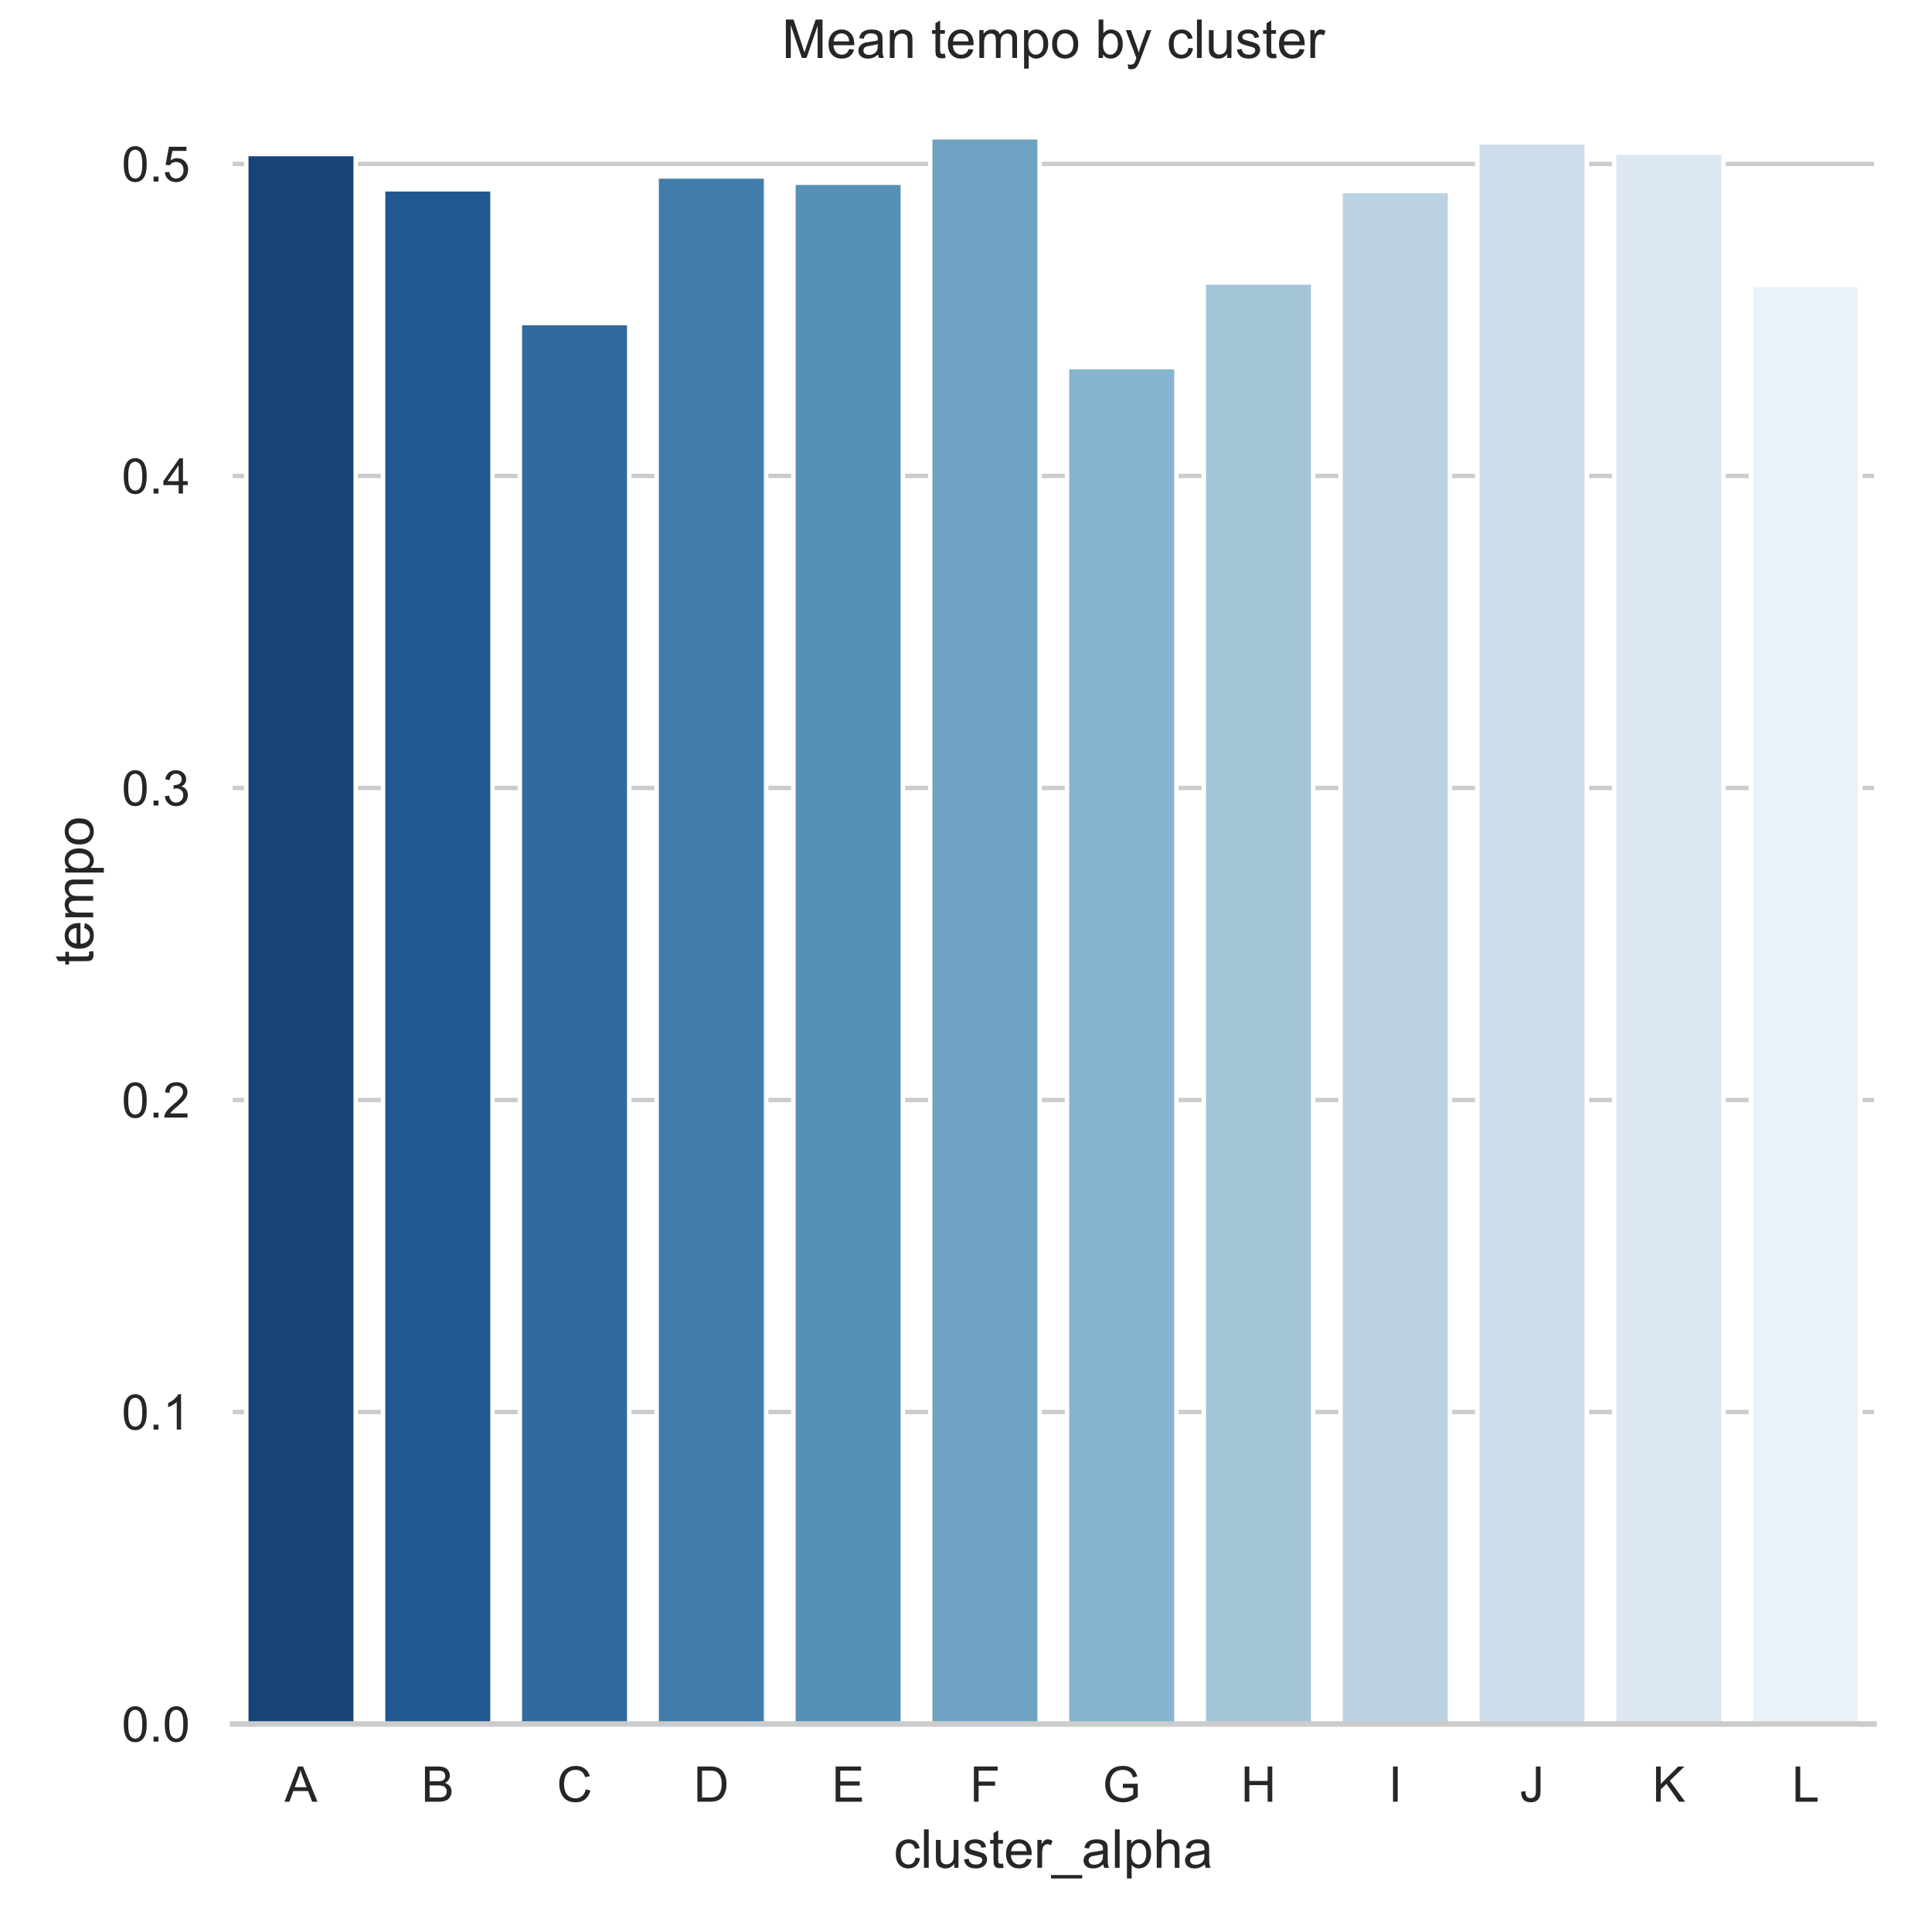
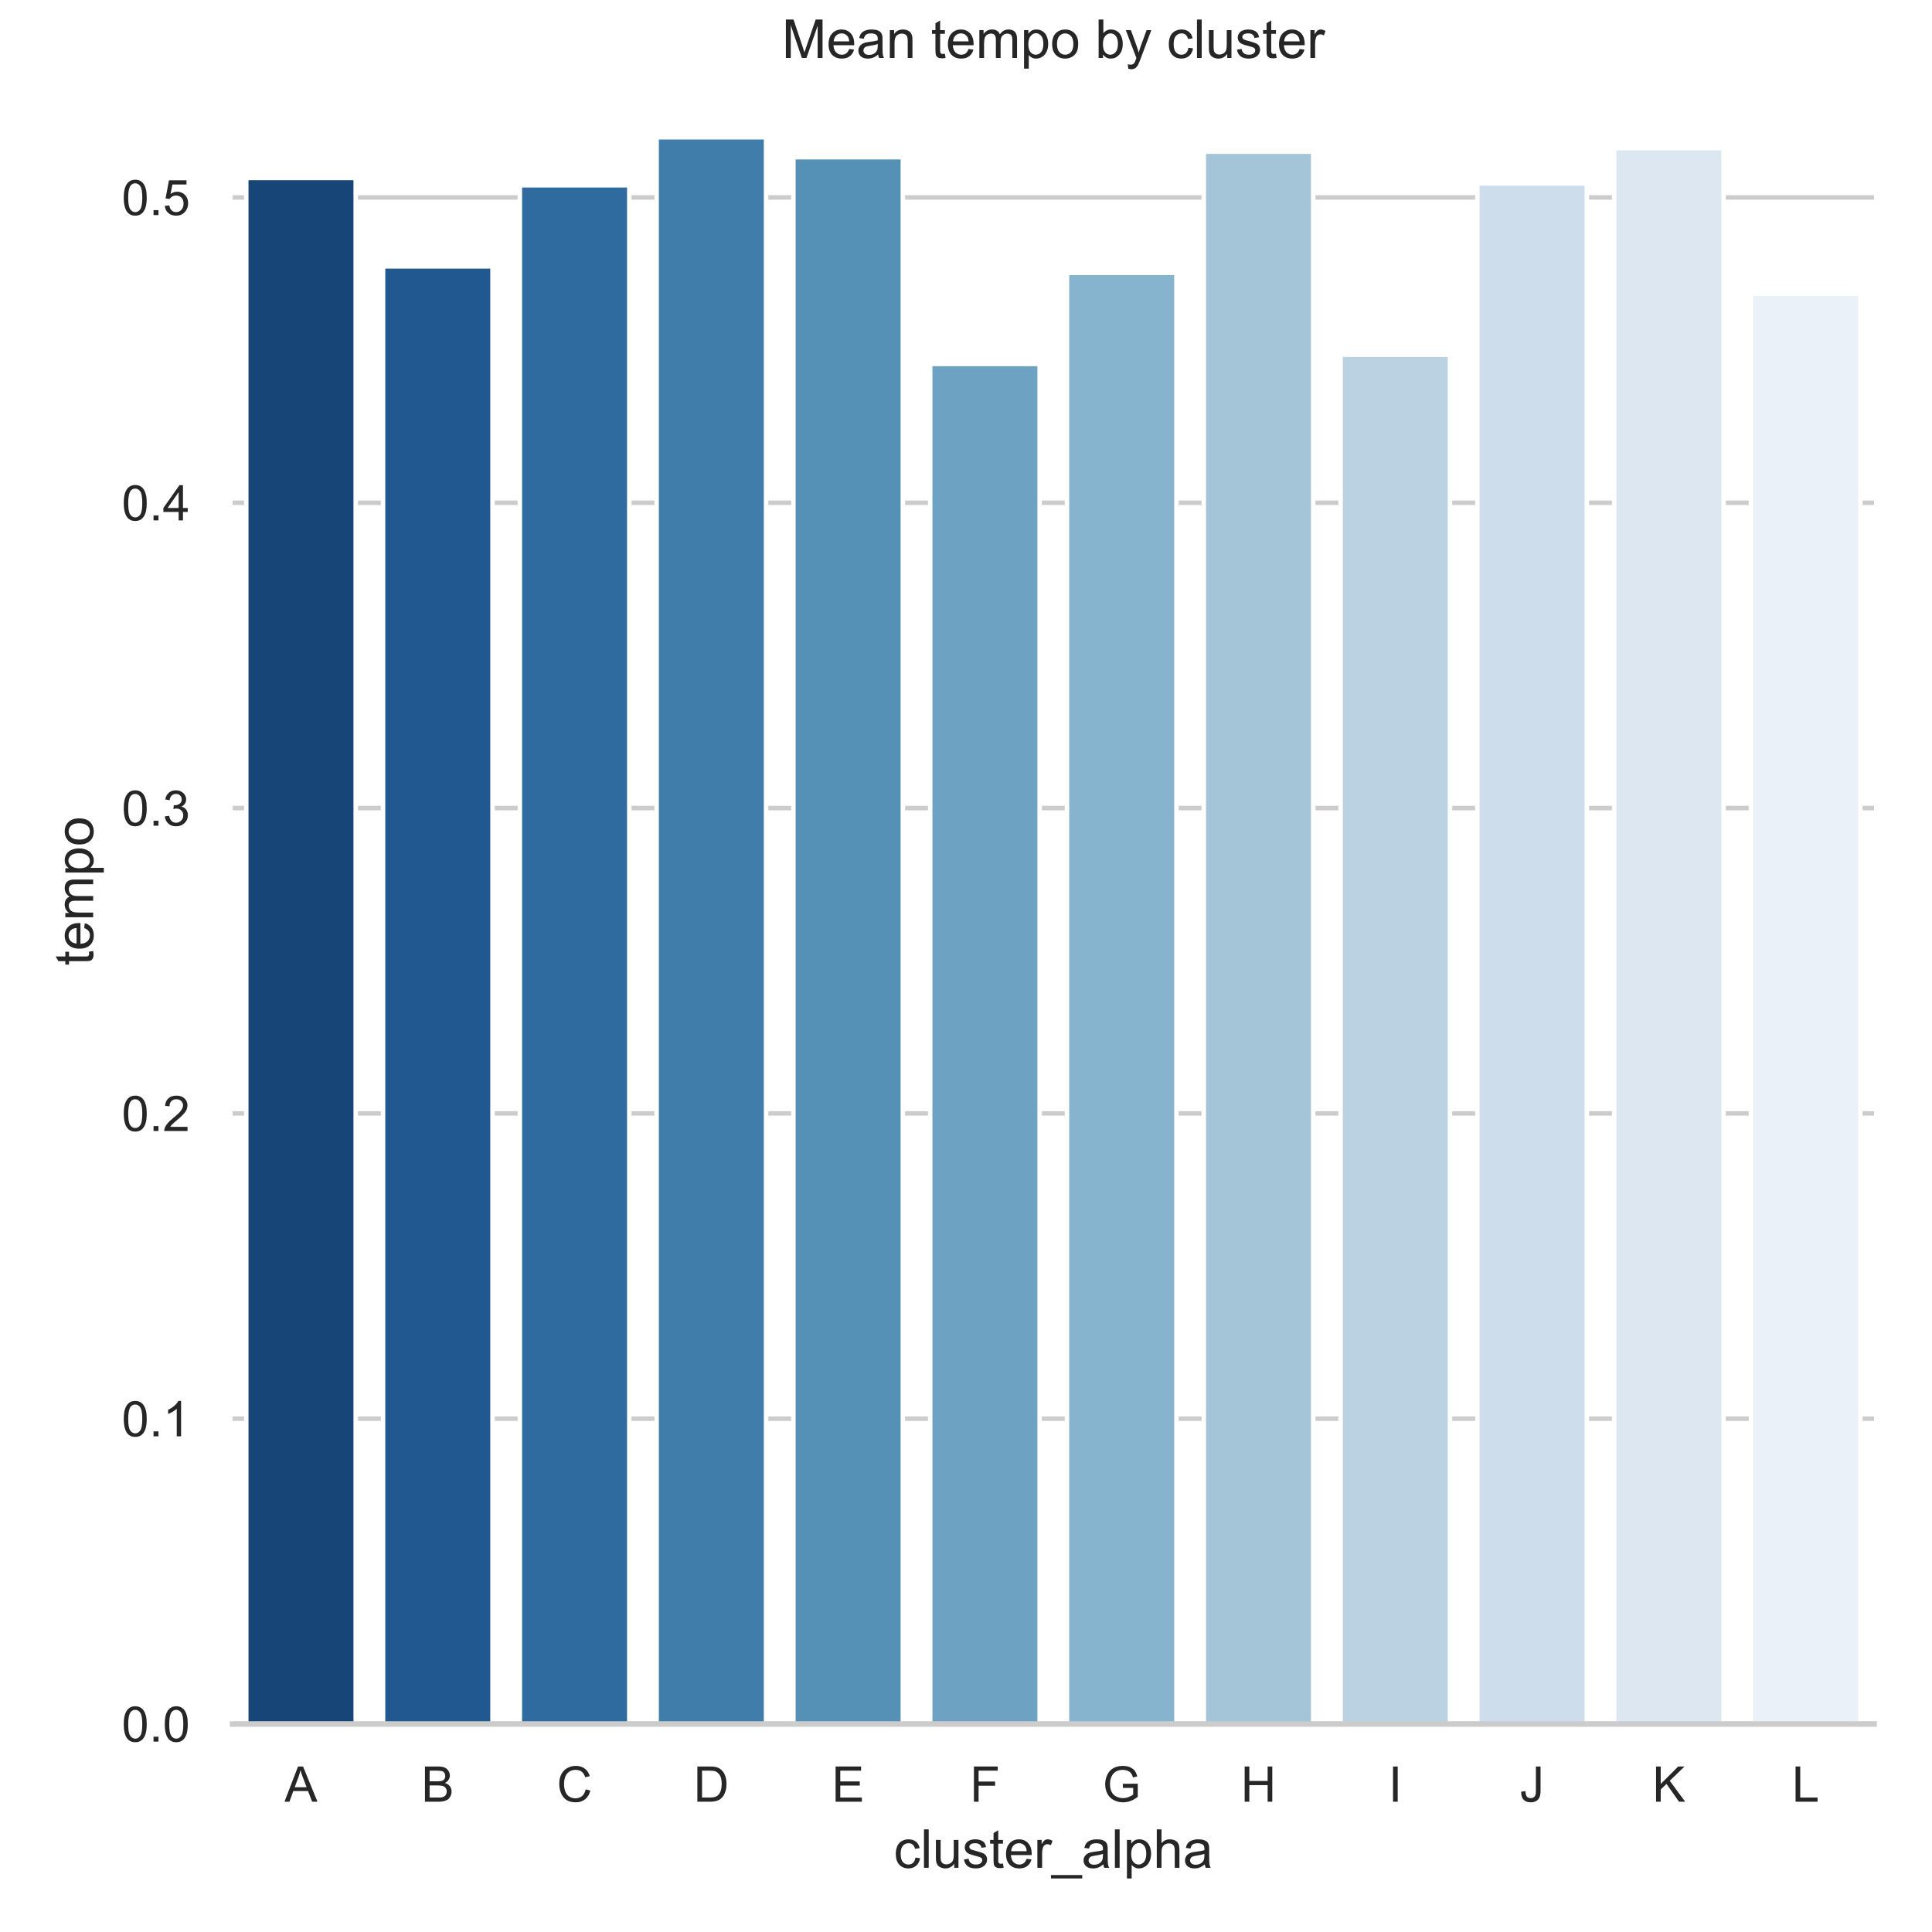
<svg xmlns="http://www.w3.org/2000/svg" xmlns:xlink="http://www.w3.org/1999/xlink" height="432pt" version="1.1" viewBox="0 0 432 432" width="432pt">
  <defs>
    <style type="text/css">
*{stroke-linecap:butt;stroke-linejoin:round;}
  </style>
  </defs>
  <g id="figure_1">
    <g id="patch_1">
      <path d="M 0 432  L 432 432  L 432 0  L 0 0  z " style="fill:#ffffff;" />
    </g>
    <g id="axes_1">
      <g id="patch_2">
        <path d="M 52.007 385.493  L 419.04 385.493  L 419.04 12.96  L 52.007 12.96  z " style="fill:#ffffff;" />
      </g>
      <g id="matplotlib.axis_1">
        <g id="xtick_1">
          <g id="text_1">
            <defs>
              <path d="M -0.141 0  L 27.344 71.578  L 37.547 71.578  L 66.844 0  L 56.062 0  L 47.703 21.688  L 17.781 21.688  L 9.906 0  z M 20.516 29.391  L 44.781 29.391  L 37.312 49.219  Q 33.891 58.25 32.234 64.062  Q 30.859 57.172 28.375 50.391  z " id="ArialMT-65" />
            </defs>
            <g style="fill:#262626;" transform="translate(63.63125 402.8667)scale(0.11 -0.11)">
              <use xlink:href="#ArialMT-65" />
            </g>
          </g>
        </g>
        <g id="xtick_2">
          <g id="text_2">
            <defs>
              <path d="M 7.328 0  L 7.328 71.578  L 34.188 71.578  Q 42.391 71.578 47.344 69.406  Q 52.297 67.234 55.094 62.719  Q 57.906 58.203 57.906 53.266  Q 57.906 48.688 55.422 44.625  Q 52.938 40.578 47.906 38.094  Q 54.391 36.188 57.875 31.594  Q 61.375 27 61.375 20.75  Q 61.375 15.719 59.25 11.391  Q 57.125 7.078 54 4.734  Q 50.875 2.391 46.156 1.188  Q 41.453 0 34.625 0  z M 16.797 41.5  L 32.281 41.5  Q 38.578 41.5 41.312 42.328  Q 44.922 43.406 46.75 45.891  Q 48.578 48.391 48.578 52.156  Q 48.578 55.719 46.875 58.422  Q 45.172 61.141 41.984 62.141  Q 38.812 63.141 31.109 63.141  L 16.797 63.141  z M 16.797 8.453  L 34.625 8.453  Q 39.203 8.453 41.062 8.797  Q 44.344 9.375 46.531 10.734  Q 48.734 12.109 50.141 14.719  Q 51.562 17.328 51.562 20.75  Q 51.562 24.75 49.516 27.703  Q 47.469 30.672 43.828 31.859  Q 40.188 33.062 33.344 33.062  L 16.797 33.062  z " id="ArialMT-66" />
            </defs>
            <g style="fill:#262626;" transform="translate(94.21734 402.8667)scale(0.11 -0.11)">
              <use xlink:href="#ArialMT-66" />
            </g>
          </g>
        </g>
        <g id="xtick_3">
          <g id="text_3">
            <defs>
              <path d="M 58.797 25.094  L 68.266 22.703  Q 65.281 11.031 57.547 4.906  Q 49.812 -1.219 38.625 -1.219  Q 27.047 -1.219 19.797 3.484  Q 12.547 8.203 8.766 17.141  Q 4.984 26.078 4.984 36.328  Q 4.984 47.516 9.25 55.828  Q 13.531 64.156 21.406 68.469  Q 29.297 72.797 38.766 72.797  Q 49.516 72.797 56.828 67.328  Q 64.156 61.859 67.047 51.953  L 57.719 49.75  Q 55.219 57.562 50.484 61.125  Q 45.75 64.703 38.578 64.703  Q 30.328 64.703 24.781 60.734  Q 19.234 56.781 16.984 50.109  Q 14.75 43.453 14.75 36.375  Q 14.75 27.25 17.406 20.438  Q 20.062 13.625 25.672 10.25  Q 31.297 6.891 37.844 6.891  Q 45.797 6.891 51.312 11.469  Q 56.844 16.062 58.797 25.094  z " id="ArialMT-67" />
            </defs>
            <g style="fill:#262626;" transform="translate(124.5001 402.8667)scale(0.11 -0.11)">
              <use xlink:href="#ArialMT-67" />
            </g>
          </g>
        </g>
        <g id="xtick_4">
          <g id="text_4">
            <defs>
              <path d="M 7.719 0  L 7.719 71.578  L 32.375 71.578  Q 40.719 71.578 45.125 70.562  Q 51.266 69.141 55.609 65.438  Q 61.281 60.641 64.078 53.188  Q 66.891 45.75 66.891 36.188  Q 66.891 28.031 64.984 21.734  Q 63.094 15.438 60.109 11.297  Q 57.125 7.172 53.578 4.797  Q 50.047 2.438 45.047 1.219  Q 40.047 0 33.547 0  z M 17.188 8.453  L 32.469 8.453  Q 39.547 8.453 43.578 9.766  Q 47.609 11.078 50 13.484  Q 53.375 16.844 55.25 22.531  Q 57.125 28.219 57.125 36.328  Q 57.125 47.562 53.438 53.594  Q 49.75 59.625 44.484 61.672  Q 40.672 63.141 32.234 63.141  L 17.188 63.141  z " id="ArialMT-68" />
            </defs>
            <g style="fill:#262626;" transform="translate(155.0862 402.8667)scale(0.11 -0.11)">
              <use xlink:href="#ArialMT-68" />
            </g>
          </g>
        </g>
        <g id="xtick_5">
          <g id="text_5">
            <defs>
              <path d="M 7.906 0  L 7.906 71.578  L 59.672 71.578  L 59.672 63.141  L 17.391 63.141  L 17.391 41.219  L 56.984 41.219  L 56.984 32.812  L 17.391 32.812  L 17.391 8.453  L 61.328 8.453  L 61.328 0  z " id="ArialMT-69" />
            </defs>
            <g style="fill:#262626;" transform="translate(185.9756 402.8667)scale(0.11 -0.11)">
              <use xlink:href="#ArialMT-69" />
            </g>
          </g>
        </g>
        <g id="xtick_6">
          <g id="text_6">
            <defs>
              <path d="M 8.203 0  L 8.203 71.578  L 56.5 71.578  L 56.5 63.141  L 17.672 63.141  L 17.672 40.969  L 51.266 40.969  L 51.266 32.516  L 17.672 32.516  L 17.672 0  z " id="ArialMT-70" />
            </defs>
            <g style="fill:#262626;" transform="translate(216.8711 402.8667)scale(0.11 -0.11)">
              <use xlink:href="#ArialMT-70" />
            </g>
          </g>
        </g>
        <g id="xtick_7">
          <g id="text_7">
            <defs>
              <path d="M 41.219 28.078  L 41.219 36.469  L 71.531 36.531  L 71.531 9.969  Q 64.547 4.391 57.125 1.578  Q 49.703 -1.219 41.891 -1.219  Q 31.344 -1.219 22.719 3.297  Q 14.109 7.812 9.719 16.359  Q 5.328 24.906 5.328 35.453  Q 5.328 45.906 9.688 54.953  Q 14.062 64.016 22.266 68.406  Q 30.469 72.797 41.156 72.797  Q 48.922 72.797 55.188 70.281  Q 61.469 67.781 65.031 63.281  Q 68.609 58.797 70.453 51.562  L 61.922 49.219  Q 60.297 54.688 57.906 57.812  Q 55.516 60.938 51.062 62.812  Q 46.625 64.703 41.219 64.703  Q 34.719 64.703 29.984 62.719  Q 25.25 60.75 22.344 57.516  Q 19.438 54.297 17.828 50.438  Q 15.094 43.797 15.094 36.031  Q 15.094 26.469 18.391 20.016  Q 21.688 13.578 27.984 10.453  Q 34.281 7.328 41.359 7.328  Q 47.516 7.328 53.375 9.688  Q 59.234 12.062 62.25 14.75  L 62.25 28.078  z " id="ArialMT-71" />
            </defs>
            <g style="fill:#262626;" transform="translate(246.5385 402.8667)scale(0.11 -0.11)">
              <use xlink:href="#ArialMT-71" />
            </g>
          </g>
        </g>
        <g id="xtick_8">
          <g id="text_8">
            <defs>
              <path d="M 8.016 0  L 8.016 71.578  L 17.484 71.578  L 17.484 42.188  L 54.688 42.188  L 54.688 71.578  L 64.156 71.578  L 64.156 0  L 54.688 0  L 54.688 33.734  L 17.484 33.734  L 17.484 0  z " id="ArialMT-72" />
            </defs>
            <g style="fill:#262626;" transform="translate(277.4305 402.8667)scale(0.11 -0.11)">
              <use xlink:href="#ArialMT-72" />
            </g>
          </g>
        </g>
        <g id="xtick_9">
          <g id="text_9">
            <defs>
              <path d="M 9.328 0  L 9.328 71.578  L 18.797 71.578  L 18.797 0  z " id="ArialMT-73" />
            </defs>
            <g style="fill:#262626;" transform="translate(310.4607 402.8667)scale(0.11 -0.11)">
              <use xlink:href="#ArialMT-73" />
            </g>
          </g>
        </g>
        <g id="xtick_10">
          <g id="text_10">
            <defs>
              <path d="M 2.875 20.312  L 11.422 21.484  Q 11.766 13.281 14.5 10.25  Q 17.234 7.234 22.078 7.234  Q 25.641 7.234 28.219 8.859  Q 30.812 10.5 31.781 13.297  Q 32.766 16.109 32.766 22.266  L 32.766 71.578  L 42.234 71.578  L 42.234 22.797  Q 42.234 13.812 40.062 8.875  Q 37.891 3.953 33.172 1.359  Q 28.469 -1.219 22.125 -1.219  Q 12.703 -1.219 7.688 4.203  Q 2.688 9.625 2.875 20.312  z " id="ArialMT-74" />
            </defs>
            <g style="fill:#262626;" transform="translate(339.8248 402.8667)scale(0.11 -0.11)">
              <use xlink:href="#ArialMT-74" />
            </g>
          </g>
        </g>
        <g id="xtick_11">
          <g id="text_11">
            <defs>
              <path d="M 7.328 0  L 7.328 71.578  L 16.797 71.578  L 16.797 36.078  L 52.344 71.578  L 65.188 71.578  L 35.156 42.578  L 66.5 0  L 54 0  L 28.516 36.234  L 16.797 24.812  L 16.797 0  z " id="ArialMT-75" />
            </defs>
            <g style="fill:#262626;" transform="translate(369.4922 402.8667)scale(0.11 -0.11)">
              <use xlink:href="#ArialMT-75" />
            </g>
          </g>
        </g>
        <g id="xtick_12">
          <g id="text_12">
            <defs>
              <path d="M 7.328 0  L 7.328 71.578  L 16.797 71.578  L 16.797 8.453  L 52.047 8.453  L 52.047 0  z " id="ArialMT-76" />
            </defs>
            <g style="fill:#262626;" transform="translate(400.6884 402.8667)scale(0.11 -0.11)">
              <use xlink:href="#ArialMT-76" />
            </g>
          </g>
        </g>
        <g id="text_13">
          <defs>
            <path d="M 40.438 19  L 49.078 17.875  Q 47.656 8.938 41.812 3.875  Q 35.984 -1.172 27.484 -1.172  Q 16.844 -1.172 10.375 5.781  Q 3.906 12.75 3.906 25.734  Q 3.906 34.125 6.688 40.422  Q 9.469 46.734 15.156 49.875  Q 20.844 53.031 27.547 53.031  Q 35.984 53.031 41.359 48.75  Q 46.734 44.484 48.25 36.625  L 39.703 35.297  Q 38.484 40.531 35.375 43.156  Q 32.281 45.797 27.875 45.797  Q 21.234 45.797 17.078 41.031  Q 12.938 36.281 12.938 25.984  Q 12.938 15.531 16.938 10.797  Q 20.953 6.062 27.391 6.062  Q 32.562 6.062 36.031 9.234  Q 39.5 12.406 40.438 19  z " id="ArialMT-99" />
            <path d="M 6.391 0  L 6.391 71.578  L 15.188 71.578  L 15.188 0  z " id="ArialMT-108" />
            <path d="M 40.578 0  L 40.578 7.625  Q 34.516 -1.172 24.125 -1.172  Q 19.531 -1.172 15.547 0.578  Q 11.578 2.344 9.641 5  Q 7.719 7.672 6.938 11.531  Q 6.391 14.109 6.391 19.734  L 6.391 51.859  L 15.188 51.859  L 15.188 23.094  Q 15.188 16.219 15.719 13.812  Q 16.547 10.359 19.234 8.375  Q 21.922 6.391 25.875 6.391  Q 29.828 6.391 33.297 8.422  Q 36.766 10.453 38.203 13.938  Q 39.656 17.438 39.656 24.078  L 39.656 51.859  L 48.438 51.859  L 48.438 0  z " id="ArialMT-117" />
            <path d="M 3.078 15.484  L 11.766 16.844  Q 12.5 11.625 15.844 8.844  Q 19.188 6.062 25.203 6.062  Q 31.25 6.062 34.172 8.516  Q 37.109 10.984 37.109 14.312  Q 37.109 17.281 34.516 19  Q 32.719 20.172 25.531 21.969  Q 15.875 24.422 12.141 26.203  Q 8.406 27.984 6.469 31.125  Q 4.547 34.281 4.547 38.094  Q 4.547 41.547 6.125 44.5  Q 7.719 47.469 10.453 49.422  Q 12.5 50.922 16.031 51.969  Q 19.578 53.031 23.641 53.031  Q 29.734 53.031 34.344 51.266  Q 38.969 49.516 41.156 46.5  Q 43.359 43.5 44.188 38.484  L 35.594 37.312  Q 35.016 41.312 32.203 43.547  Q 29.391 45.797 24.266 45.797  Q 18.219 45.797 15.625 43.797  Q 13.031 41.797 13.031 39.109  Q 13.031 37.406 14.109 36.031  Q 15.188 34.625 17.484 33.688  Q 18.797 33.203 25.25 31.453  Q 34.578 28.953 38.25 27.359  Q 41.938 25.781 44.031 22.75  Q 46.141 19.734 46.141 15.234  Q 46.141 10.844 43.578 6.953  Q 41.016 3.078 36.172 0.953  Q 31.344 -1.172 25.25 -1.172  Q 15.141 -1.172 9.844 3.031  Q 4.547 7.234 3.078 15.484  z " id="ArialMT-115" />
            <path d="M 25.781 7.859  L 27.047 0.094  Q 23.344 -0.688 20.406 -0.688  Q 15.625 -0.688 12.984 0.828  Q 10.359 2.344 9.281 4.812  Q 8.203 7.281 8.203 15.188  L 8.203 45.016  L 1.766 45.016  L 1.766 51.859  L 8.203 51.859  L 8.203 64.703  L 16.938 69.969  L 16.938 51.859  L 25.781 51.859  L 25.781 45.016  L 16.938 45.016  L 16.938 14.703  Q 16.938 10.938 17.406 9.859  Q 17.875 8.797 18.922 8.156  Q 19.969 7.516 21.922 7.516  Q 23.391 7.516 25.781 7.859  z " id="ArialMT-116" />
            <path d="M 42.094 16.703  L 51.172 15.578  Q 49.031 7.625 43.219 3.219  Q 37.406 -1.172 28.375 -1.172  Q 17 -1.172 10.328 5.828  Q 3.656 12.844 3.656 25.484  Q 3.656 38.578 10.391 45.797  Q 17.141 53.031 27.875 53.031  Q 38.281 53.031 44.875 45.953  Q 51.469 38.875 51.469 26.031  Q 51.469 25.25 51.422 23.688  L 12.75 23.688  Q 13.234 15.141 17.578 10.594  Q 21.922 6.062 28.422 6.062  Q 33.25 6.062 36.672 8.594  Q 40.094 11.141 42.094 16.703  z M 13.234 30.906  L 42.188 30.906  Q 41.609 37.453 38.875 40.719  Q 34.672 45.797 27.984 45.797  Q 21.922 45.797 17.797 41.75  Q 13.672 37.703 13.234 30.906  z " id="ArialMT-101" />
            <path d="M 6.5 0  L 6.5 51.859  L 14.406 51.859  L 14.406 44  Q 17.438 49.516 20 51.266  Q 22.562 53.031 25.641 53.031  Q 30.078 53.031 34.672 50.203  L 31.641 42.047  Q 28.422 43.953 25.203 43.953  Q 22.312 43.953 20.016 42.219  Q 17.719 40.484 16.75 37.406  Q 15.281 32.719 15.281 27.156  L 15.281 0  z " id="ArialMT-114" />
            <path d="M -1.516 -19.875  L -1.516 -13.531  L 56.734 -13.531  L 56.734 -19.875  z " id="ArialMT-95" />
            <path d="M 40.438 6.391  Q 35.547 2.25 31.031 0.531  Q 26.516 -1.172 21.344 -1.172  Q 12.797 -1.172 8.203 3  Q 3.609 7.172 3.609 13.672  Q 3.609 17.484 5.344 20.625  Q 7.078 23.781 9.891 25.688  Q 12.703 27.594 16.219 28.562  Q 18.797 29.25 24.031 29.891  Q 34.672 31.156 39.703 32.906  Q 39.75 34.719 39.75 35.203  Q 39.75 40.578 37.25 42.781  Q 33.891 45.75 27.25 45.75  Q 21.047 45.75 18.094 43.578  Q 15.141 41.406 13.719 35.891  L 5.125 37.062  Q 6.297 42.578 8.984 45.969  Q 11.672 49.359 16.75 51.188  Q 21.828 53.031 28.516 53.031  Q 35.156 53.031 39.297 51.469  Q 43.453 49.906 45.406 47.531  Q 47.359 45.172 48.141 41.547  Q 48.578 39.312 48.578 33.453  L 48.578 21.734  Q 48.578 9.469 49.141 6.219  Q 49.703 2.984 51.375 0  L 42.188 0  Q 40.828 2.734 40.438 6.391  z M 39.703 26.031  Q 34.906 24.078 25.344 22.703  Q 19.922 21.922 17.672 20.938  Q 15.438 19.969 14.203 18.094  Q 12.984 16.219 12.984 13.922  Q 12.984 10.406 15.641 8.062  Q 18.312 5.719 23.438 5.719  Q 28.516 5.719 32.469 7.938  Q 36.422 10.156 38.281 14.016  Q 39.703 17 39.703 22.797  z " id="ArialMT-97" />
            <path d="M 6.594 -19.875  L 6.594 51.859  L 14.594 51.859  L 14.594 45.125  Q 17.438 49.078 21 51.047  Q 24.562 53.031 29.641 53.031  Q 36.281 53.031 41.359 49.609  Q 46.438 46.188 49.016 39.953  Q 51.609 33.734 51.609 26.312  Q 51.609 18.359 48.75 11.984  Q 45.906 5.609 40.453 2.219  Q 35.016 -1.172 29 -1.172  Q 24.609 -1.172 21.109 0.688  Q 17.625 2.547 15.375 5.375  L 15.375 -19.875  z M 14.547 25.641  Q 14.547 15.625 18.594 10.844  Q 22.656 6.062 28.422 6.062  Q 34.281 6.062 38.453 11.016  Q 42.625 15.969 42.625 26.375  Q 42.625 36.281 38.547 41.203  Q 34.469 46.141 28.812 46.141  Q 23.188 46.141 18.859 40.891  Q 14.547 35.641 14.547 25.641  z " id="ArialMT-112" />
            <path d="M 6.594 0  L 6.594 71.578  L 15.375 71.578  L 15.375 45.906  Q 21.531 53.031 30.906 53.031  Q 36.672 53.031 40.922 50.75  Q 45.172 48.484 47 44.484  Q 48.828 40.484 48.828 32.859  L 48.828 0  L 40.047 0  L 40.047 32.859  Q 40.047 39.453 37.188 42.453  Q 34.328 45.453 29.109 45.453  Q 25.203 45.453 21.75 43.422  Q 18.312 41.406 16.844 37.938  Q 15.375 34.469 15.375 28.375  L 15.375 0  z " id="ArialMT-104" />
          </defs>
          <g style="fill:#262626;" transform="translate(199.8366 417.6423)scale(0.12 -0.12)">
            <use xlink:href="#ArialMT-99" />
            <use x="50" xlink:href="#ArialMT-108" />
            <use x="72.217" xlink:href="#ArialMT-117" />
            <use x="127.832" xlink:href="#ArialMT-115" />
            <use x="177.832" xlink:href="#ArialMT-116" />
            <use x="205.615" xlink:href="#ArialMT-101" />
            <use x="261.23" xlink:href="#ArialMT-114" />
            <use x="294.531" xlink:href="#ArialMT-95" />
            <use x="350.146" xlink:href="#ArialMT-97" />
            <use x="405.762" xlink:href="#ArialMT-108" />
            <use x="427.979" xlink:href="#ArialMT-112" />
            <use x="483.594" xlink:href="#ArialMT-104" />
            <use x="539.209" xlink:href="#ArialMT-97" />
          </g>
        </g>
      </g>
      <g id="matplotlib.axis_2">
        <g id="ytick_1">
          <g id="line2d_1">
-             <path clip-path="url(#p05e1cfc360)" d="M 52.007 385.493  L 419.04 385.493  " style="fill:none;stroke:#cccccc;stroke-linecap:round;" />
+             <path clip-path="url(#pe4a90a2a0e)" d="M 52.007 385.493  L 419.04 385.493  " style="fill:none;stroke:#cccccc;stroke-linecap:round;" />
          </g>
          <g id="text_14">
            <defs>
              <path d="M 4.156 35.297  Q 4.156 48 6.766 55.734  Q 9.375 63.484 14.516 67.672  Q 19.672 71.875 27.484 71.875  Q 33.25 71.875 37.594 69.547  Q 41.938 67.234 44.766 62.859  Q 47.609 58.5 49.219 52.219  Q 50.828 45.953 50.828 35.297  Q 50.828 22.703 48.234 14.969  Q 45.656 7.234 40.5 3  Q 35.359 -1.219 27.484 -1.219  Q 17.141 -1.219 11.234 6.203  Q 4.156 15.141 4.156 35.297  z M 13.188 35.297  Q 13.188 17.672 17.312 11.828  Q 21.438 6 27.484 6  Q 33.547 6 37.672 11.859  Q 41.797 17.719 41.797 35.297  Q 41.797 52.984 37.672 58.781  Q 33.547 64.594 27.391 64.594  Q 21.344 64.594 17.719 59.469  Q 13.188 52.938 13.188 35.297  z " id="ArialMT-48" />
              <path d="M 9.078 0  L 9.078 10.016  L 19.094 10.016  L 19.094 0  z " id="ArialMT-46" />
            </defs>
            <g style="fill:#262626;" transform="translate(27.21688 389.4299)scale(0.11 -0.11)">
              <use xlink:href="#ArialMT-48" />
              <use x="55.615" xlink:href="#ArialMT-46" />
              <use x="83.398" xlink:href="#ArialMT-48" />
            </g>
          </g>
        </g>
        <g id="ytick_2">
          <g id="line2d_2">
-             <path clip-path="url(#p05e1cfc360)" d="M 52.007 315.724  L 419.04 315.724  " style="fill:none;stroke:#cccccc;stroke-linecap:round;" />
+             <path clip-path="url(#pe4a90a2a0e)" d="M 52.007 317.225  L 419.04 317.225  " style="fill:none;stroke:#cccccc;stroke-linecap:round;" />
          </g>
          <g id="text_15">
            <defs>
              <path d="M 37.25 0  L 28.469 0  L 28.469 56  Q 25.297 52.984 20.141 49.953  Q 14.984 46.922 10.891 45.406  L 10.891 53.906  Q 18.266 57.375 23.781 62.297  Q 29.297 67.234 31.594 71.875  L 37.25 71.875  z " id="ArialMT-49" />
            </defs>
-             <g style="fill:#262626;" transform="translate(27.21688 319.6606)scale(0.11 -0.11)">
+             <g style="fill:#262626;" transform="translate(27.21688 321.1621)scale(0.11 -0.11)">
              <use xlink:href="#ArialMT-48" />
              <use x="55.615" xlink:href="#ArialMT-46" />
              <use x="83.398" xlink:href="#ArialMT-49" />
            </g>
          </g>
        </g>
        <g id="ytick_3">
          <g id="line2d_3">
-             <path clip-path="url(#p05e1cfc360)" d="M 52.007 245.955  L 419.04 245.955  " style="fill:none;stroke:#cccccc;stroke-linecap:round;" />
+             <path clip-path="url(#pe4a90a2a0e)" d="M 52.007 248.958  L 419.04 248.958  " style="fill:none;stroke:#cccccc;stroke-linecap:round;" />
          </g>
          <g id="text_16">
            <defs>
              <path d="M 50.344 8.453  L 50.344 0  L 3.031 0  Q 2.938 3.172 4.047 6.109  Q 5.859 10.938 9.828 15.625  Q 13.812 20.312 21.344 26.469  Q 33.016 36.031 37.109 41.625  Q 41.219 47.219 41.219 52.203  Q 41.219 57.422 37.469 61  Q 33.734 64.594 27.734 64.594  Q 21.391 64.594 17.578 60.781  Q 13.766 56.984 13.719 50.25  L 4.688 51.172  Q 5.609 61.281 11.656 66.578  Q 17.719 71.875 27.938 71.875  Q 38.234 71.875 44.234 66.156  Q 50.25 60.453 50.25 52  Q 50.25 47.703 48.484 43.547  Q 46.734 39.406 42.656 34.812  Q 38.578 30.219 29.109 22.219  Q 21.188 15.578 18.938 13.203  Q 16.703 10.844 15.234 8.453  z " id="ArialMT-50" />
            </defs>
-             <g style="fill:#262626;" transform="translate(27.21688 249.8913)scale(0.11 -0.11)">
+             <g style="fill:#262626;" transform="translate(27.21688 252.8943)scale(0.11 -0.11)">
              <use xlink:href="#ArialMT-48" />
              <use x="55.615" xlink:href="#ArialMT-46" />
              <use x="83.398" xlink:href="#ArialMT-50" />
            </g>
          </g>
        </g>
        <g id="ytick_4">
          <g id="line2d_4">
-             <path clip-path="url(#p05e1cfc360)" d="M 52.007 176.185  L 419.04 176.185  " style="fill:none;stroke:#cccccc;stroke-linecap:round;" />
+             <path clip-path="url(#pe4a90a2a0e)" d="M 52.007 180.69  L 419.04 180.69  " style="fill:none;stroke:#cccccc;stroke-linecap:round;" />
          </g>
          <g id="text_17">
            <defs>
              <path d="M 4.203 18.891  L 12.984 20.062  Q 14.5 12.594 18.141 9.297  Q 21.781 6 27 6  Q 33.203 6 37.469 10.297  Q 41.75 14.594 41.75 20.953  Q 41.75 27 37.797 30.922  Q 33.844 34.859 27.734 34.859  Q 25.25 34.859 21.531 33.891  L 22.516 41.609  Q 23.391 41.5 23.922 41.5  Q 29.547 41.5 34.031 44.422  Q 38.531 47.359 38.531 53.469  Q 38.531 58.297 35.25 61.469  Q 31.984 64.656 26.812 64.656  Q 21.688 64.656 18.266 61.422  Q 14.844 58.203 13.875 51.766  L 5.078 53.328  Q 6.688 62.156 12.391 67.016  Q 18.109 71.875 26.609 71.875  Q 32.469 71.875 37.391 69.359  Q 42.328 66.844 44.938 62.5  Q 47.562 58.156 47.562 53.266  Q 47.562 48.641 45.062 44.828  Q 42.578 41.016 37.703 38.766  Q 44.047 37.312 47.562 32.688  Q 51.078 28.078 51.078 21.141  Q 51.078 11.766 44.234 5.25  Q 37.406 -1.266 26.953 -1.266  Q 17.531 -1.266 11.297 4.344  Q 5.078 9.969 4.203 18.891  z " id="ArialMT-51" />
            </defs>
-             <g style="fill:#262626;" transform="translate(27.21688 180.1221)scale(0.11 -0.11)">
+             <g style="fill:#262626;" transform="translate(27.21688 184.6265)scale(0.11 -0.11)">
              <use xlink:href="#ArialMT-48" />
              <use x="55.615" xlink:href="#ArialMT-46" />
              <use x="83.398" xlink:href="#ArialMT-51" />
            </g>
          </g>
        </g>
        <g id="ytick_5">
          <g id="line2d_5">
-             <path clip-path="url(#p05e1cfc360)" d="M 52.007 106.416  L 419.04 106.416  " style="fill:none;stroke:#cccccc;stroke-linecap:round;" />
+             <path clip-path="url(#pe4a90a2a0e)" d="M 52.007 112.422  L 419.04 112.422  " style="fill:none;stroke:#cccccc;stroke-linecap:round;" />
          </g>
          <g id="text_18">
            <defs>
              <path d="M 32.328 0  L 32.328 17.141  L 1.266 17.141  L 1.266 25.203  L 33.938 71.578  L 41.109 71.578  L 41.109 25.203  L 50.781 25.203  L 50.781 17.141  L 41.109 17.141  L 41.109 0  z M 32.328 25.203  L 32.328 57.469  L 9.906 25.203  z " id="ArialMT-52" />
            </defs>
-             <g style="fill:#262626;" transform="translate(27.21688 110.3528)scale(0.11 -0.11)">
+             <g style="fill:#262626;" transform="translate(27.21688 116.3587)scale(0.11 -0.11)">
              <use xlink:href="#ArialMT-48" />
              <use x="55.615" xlink:href="#ArialMT-46" />
              <use x="83.398" xlink:href="#ArialMT-52" />
            </g>
          </g>
        </g>
        <g id="ytick_6">
          <g id="line2d_6">
-             <path clip-path="url(#p05e1cfc360)" d="M 52.007 36.647  L 419.04 36.647  " style="fill:none;stroke:#cccccc;stroke-linecap:round;" />
+             <path clip-path="url(#pe4a90a2a0e)" d="M 52.007 44.154  L 419.04 44.154  " style="fill:none;stroke:#cccccc;stroke-linecap:round;" />
          </g>
          <g id="text_19">
            <defs>
              <path d="M 4.156 18.75  L 13.375 19.531  Q 14.406 12.797 18.141 9.391  Q 21.875 6 27.156 6  Q 33.5 6 37.891 10.781  Q 42.281 15.578 42.281 23.484  Q 42.281 31 38.062 35.344  Q 33.844 39.703 27 39.703  Q 22.75 39.703 19.328 37.766  Q 15.922 35.844 13.969 32.766  L 5.719 33.844  L 12.641 70.609  L 48.25 70.609  L 48.25 62.203  L 19.672 62.203  L 15.828 42.969  Q 22.266 47.469 29.344 47.469  Q 38.719 47.469 45.156 40.969  Q 51.609 34.469 51.609 24.266  Q 51.609 14.547 45.953 7.469  Q 39.062 -1.219 27.156 -1.219  Q 17.391 -1.219 11.203 4.25  Q 5.031 9.719 4.156 18.75  z " id="ArialMT-53" />
            </defs>
-             <g style="fill:#262626;" transform="translate(27.21688 40.58347)scale(0.11 -0.11)">
+             <g style="fill:#262626;" transform="translate(27.21688 48.09086)scale(0.11 -0.11)">
              <use xlink:href="#ArialMT-48" />
              <use x="55.615" xlink:href="#ArialMT-46" />
              <use x="83.398" xlink:href="#ArialMT-53" />
            </g>
          </g>
        </g>
        <g id="text_20">
          <defs>
            <path d="M 6.594 0  L 6.594 51.859  L 14.453 51.859  L 14.453 44.578  Q 16.891 48.391 20.938 50.703  Q 25 53.031 30.172 53.031  Q 35.938 53.031 39.625 50.641  Q 43.312 48.25 44.828 43.953  Q 50.984 53.031 60.844 53.031  Q 68.562 53.031 72.703 48.75  Q 76.859 44.484 76.859 35.594  L 76.859 0  L 68.109 0  L 68.109 32.672  Q 68.109 37.938 67.25 40.25  Q 66.406 42.578 64.156 43.984  Q 61.922 45.406 58.891 45.406  Q 53.422 45.406 49.797 41.766  Q 46.188 38.141 46.188 30.125  L 46.188 0  L 37.406 0  L 37.406 33.688  Q 37.406 39.547 35.25 42.469  Q 33.109 45.406 28.219 45.406  Q 24.516 45.406 21.359 43.453  Q 18.219 41.5 16.797 37.734  Q 15.375 33.984 15.375 26.906  L 15.375 0  z " id="ArialMT-109" />
            <path d="M 3.328 25.922  Q 3.328 40.328 11.328 47.266  Q 18.016 53.031 27.641 53.031  Q 38.328 53.031 45.109 46.016  Q 51.906 39.016 51.906 26.656  Q 51.906 16.656 48.906 10.906  Q 45.906 5.172 40.156 2  Q 34.422 -1.172 27.641 -1.172  Q 16.75 -1.172 10.031 5.812  Q 3.328 12.797 3.328 25.922  z M 12.359 25.922  Q 12.359 15.969 16.703 11.016  Q 21.047 6.062 27.641 6.062  Q 34.188 6.062 38.531 11.031  Q 42.875 16.016 42.875 26.219  Q 42.875 35.844 38.5 40.797  Q 34.125 45.75 27.641 45.75  Q 21.047 45.75 16.703 40.812  Q 12.359 35.891 12.359 25.922  z " id="ArialMT-111" />
          </defs>
          <g style="fill:#262626;" transform="translate(20.83188 215.9009)rotate(-90)scale(0.12 -0.12)">
            <use xlink:href="#ArialMT-116" />
            <use x="27.783" xlink:href="#ArialMT-101" />
            <use x="83.398" xlink:href="#ArialMT-109" />
            <use x="166.699" xlink:href="#ArialMT-112" />
            <use x="222.314" xlink:href="#ArialMT-111" />
          </g>
        </g>
      </g>
      <g id="patch_3">
-         <path clip-path="url(#p05e1cfc360)" d="M 55.065 385.493  L 79.534 385.493  L 79.534 34.441  L 55.065 34.441  z " style="fill:#184578;stroke:#ffffff;stroke-linejoin:miter;" />
+         <path clip-path="url(#pe4a90a2a0e)" d="M 55.065 385.493  L 79.534 385.493  L 79.534 39.795  L 55.065 39.795  z " style="fill:#184578;stroke:#ffffff;stroke-linejoin:miter;" />
      </g>
      <g id="patch_4">
-         <path clip-path="url(#p05e1cfc360)" d="M 85.652 385.493  L 110.12 385.493  L 110.12 42.324  L 85.652 42.324  z " style="fill:#20588f;stroke:#ffffff;stroke-linejoin:miter;" />
+         <path clip-path="url(#pe4a90a2a0e)" d="M 85.652 385.493  L 110.12 385.493  L 110.12 59.56  L 85.652 59.56  z " style="fill:#20588f;stroke:#ffffff;stroke-linejoin:miter;" />
      </g>
      <g id="patch_5">
-         <path clip-path="url(#p05e1cfc360)" d="M 116.238 385.493  L 140.707 385.493  L 140.707 72.223  L 116.238 72.223  z " style="fill:#306b9f;stroke:#ffffff;stroke-linejoin:miter;" />
+         <path clip-path="url(#pe4a90a2a0e)" d="M 116.238 385.493  L 140.707 385.493  L 140.707 41.429  L 116.238 41.429  z " style="fill:#306b9f;stroke:#ffffff;stroke-linejoin:miter;" />
      </g>
      <g id="patch_6">
-         <path clip-path="url(#p05e1cfc360)" d="M 146.824 385.493  L 171.293 385.493  L 171.293 39.452  L 146.824 39.452  z " style="fill:#417dab;stroke:#ffffff;stroke-linejoin:miter;" />
+         <path clip-path="url(#pe4a90a2a0e)" d="M 146.824 385.493  L 171.293 385.493  L 171.293 30.7  L 146.824 30.7  z " style="fill:#417dab;stroke:#ffffff;stroke-linejoin:miter;" />
      </g>
      <g id="patch_7">
-         <path clip-path="url(#p05e1cfc360)" d="M 177.41 385.493  L 201.879 385.493  L 201.879 40.853  L 177.41 40.853  z " style="fill:#5591b7;stroke:#ffffff;stroke-linejoin:miter;" />
+         <path clip-path="url(#pe4a90a2a0e)" d="M 177.41 385.493  L 201.879 385.493  L 201.879 35.15  L 177.41 35.15  z " style="fill:#5591b7;stroke:#ffffff;stroke-linejoin:miter;" />
      </g>
      <g id="patch_8">
-         <path clip-path="url(#p05e1cfc360)" d="M 207.996 385.493  L 232.465 385.493  L 232.465 30.7  L 207.996 30.7  z " style="fill:#6da2c3;stroke:#ffffff;stroke-linejoin:miter;" />
+         <path clip-path="url(#pe4a90a2a0e)" d="M 207.996 385.493  L 232.465 385.493  L 232.465 81.384  L 207.996 81.384  z " style="fill:#6da2c3;stroke:#ffffff;stroke-linejoin:miter;" />
      </g>
      <g id="patch_9">
-         <path clip-path="url(#p05e1cfc360)" d="M 238.582 385.493  L 263.051 385.493  L 263.051 82.097  L 238.582 82.097  z " style="fill:#86b3cd;stroke:#ffffff;stroke-linejoin:miter;" />
+         <path clip-path="url(#pe4a90a2a0e)" d="M 238.582 385.493  L 263.051 385.493  L 263.051 61.009  L 238.582 61.009  z " style="fill:#86b3cd;stroke:#ffffff;stroke-linejoin:miter;" />
      </g>
      <g id="patch_10">
-         <path clip-path="url(#p05e1cfc360)" d="M 269.168 385.493  L 293.637 385.493  L 293.637 63.163  L 269.168 63.163  z " style="fill:#a3c5d7;stroke:#ffffff;stroke-linejoin:miter;" />
+         <path clip-path="url(#pe4a90a2a0e)" d="M 269.168 385.493  L 293.637 385.493  L 293.637 33.912  L 269.168 33.912  z " style="fill:#a3c5d7;stroke:#ffffff;stroke-linejoin:miter;" />
      </g>
      <g id="patch_11">
-         <path clip-path="url(#p05e1cfc360)" d="M 299.754 385.493  L 324.223 385.493  L 324.223 42.725  L 299.754 42.725  z " style="fill:#bbd2e2;stroke:#ffffff;stroke-linejoin:miter;" />
+         <path clip-path="url(#pe4a90a2a0e)" d="M 299.754 385.493  L 324.223 385.493  L 324.223 79.316  L 299.754 79.316  z " style="fill:#bbd2e2;stroke:#ffffff;stroke-linejoin:miter;" />
      </g>
      <g id="patch_12">
-         <path clip-path="url(#p05e1cfc360)" d="M 330.34 385.493  L 354.809 385.493  L 354.809 31.844  L 330.34 31.844  z " style="fill:#ceddeb;stroke:#ffffff;stroke-linejoin:miter;" />
+         <path clip-path="url(#pe4a90a2a0e)" d="M 330.34 385.493  L 354.809 385.493  L 354.809 41.017  L 330.34 41.017  z " style="fill:#ceddeb;stroke:#ffffff;stroke-linejoin:miter;" />
      </g>
      <g id="patch_13">
-         <path clip-path="url(#p05e1cfc360)" d="M 360.926 385.493  L 385.395 385.493  L 385.395 34.133  L 360.926 34.133  z " style="fill:#dce7f2;stroke:#ffffff;stroke-linejoin:miter;" />
+         <path clip-path="url(#pe4a90a2a0e)" d="M 360.926 385.493  L 385.395 385.493  L 385.395 33.116  L 360.926 33.116  z " style="fill:#dce7f2;stroke:#ffffff;stroke-linejoin:miter;" />
      </g>
      <g id="patch_14">
-         <path clip-path="url(#p05e1cfc360)" d="M 391.513 385.493  L 415.981 385.493  L 415.981 63.69  L 391.513 63.69  z " style="fill:#eaf1f8;stroke:#ffffff;stroke-linejoin:miter;" />
+         <path clip-path="url(#pe4a90a2a0e)" d="M 391.513 385.493  L 415.981 385.493  L 415.981 65.664  L 391.513 65.664  z " style="fill:#eaf1f8;stroke:#ffffff;stroke-linejoin:miter;" />
      </g>
      <g id="line2d_7">
-         <path clip-path="url(#p05e1cfc360)" d="M 0 0  " style="fill:none;stroke:#424242;stroke-linecap:round;stroke-width:2.7;" />
+         <path clip-path="url(#pe4a90a2a0e)" d="M 0 0  " style="fill:none;stroke:#424242;stroke-linecap:round;stroke-width:2.7;" />
      </g>
      <g id="line2d_8">
-         <path clip-path="url(#p05e1cfc360)" d="M 0 0  " style="fill:none;stroke:#424242;stroke-linecap:round;stroke-width:2.7;" />
+         <path clip-path="url(#pe4a90a2a0e)" d="M 0 0  " style="fill:none;stroke:#424242;stroke-linecap:round;stroke-width:2.7;" />
      </g>
      <g id="line2d_9">
-         <path clip-path="url(#p05e1cfc360)" d="M 0 0  " style="fill:none;stroke:#424242;stroke-linecap:round;stroke-width:2.7;" />
+         <path clip-path="url(#pe4a90a2a0e)" d="M 0 0  " style="fill:none;stroke:#424242;stroke-linecap:round;stroke-width:2.7;" />
      </g>
      <g id="line2d_10">
-         <path clip-path="url(#p05e1cfc360)" d="M 0 0  " style="fill:none;stroke:#424242;stroke-linecap:round;stroke-width:2.7;" />
+         <path clip-path="url(#pe4a90a2a0e)" d="M 0 0  " style="fill:none;stroke:#424242;stroke-linecap:round;stroke-width:2.7;" />
      </g>
      <g id="line2d_11">
-         <path clip-path="url(#p05e1cfc360)" d="M 0 0  " style="fill:none;stroke:#424242;stroke-linecap:round;stroke-width:2.7;" />
+         <path clip-path="url(#pe4a90a2a0e)" d="M 0 0  " style="fill:none;stroke:#424242;stroke-linecap:round;stroke-width:2.7;" />
      </g>
      <g id="line2d_12">
-         <path clip-path="url(#p05e1cfc360)" d="M 0 0  " style="fill:none;stroke:#424242;stroke-linecap:round;stroke-width:2.7;" />
+         <path clip-path="url(#pe4a90a2a0e)" d="M 0 0  " style="fill:none;stroke:#424242;stroke-linecap:round;stroke-width:2.7;" />
      </g>
      <g id="line2d_13">
-         <path clip-path="url(#p05e1cfc360)" d="M 0 0  " style="fill:none;stroke:#424242;stroke-linecap:round;stroke-width:2.7;" />
+         <path clip-path="url(#pe4a90a2a0e)" d="M 0 0  " style="fill:none;stroke:#424242;stroke-linecap:round;stroke-width:2.7;" />
      </g>
      <g id="line2d_14">
-         <path clip-path="url(#p05e1cfc360)" d="M 0 0  " style="fill:none;stroke:#424242;stroke-linecap:round;stroke-width:2.7;" />
+         <path clip-path="url(#pe4a90a2a0e)" d="M 0 0  " style="fill:none;stroke:#424242;stroke-linecap:round;stroke-width:2.7;" />
      </g>
      <g id="line2d_15">
-         <path clip-path="url(#p05e1cfc360)" d="M 0 0  " style="fill:none;stroke:#424242;stroke-linecap:round;stroke-width:2.7;" />
+         <path clip-path="url(#pe4a90a2a0e)" d="M 0 0  " style="fill:none;stroke:#424242;stroke-linecap:round;stroke-width:2.7;" />
      </g>
      <g id="line2d_16">
-         <path clip-path="url(#p05e1cfc360)" d="M 0 0  " style="fill:none;stroke:#424242;stroke-linecap:round;stroke-width:2.7;" />
+         <path clip-path="url(#pe4a90a2a0e)" d="M 0 0  " style="fill:none;stroke:#424242;stroke-linecap:round;stroke-width:2.7;" />
      </g>
      <g id="line2d_17">
-         <path clip-path="url(#p05e1cfc360)" d="M 0 0  " style="fill:none;stroke:#424242;stroke-linecap:round;stroke-width:2.7;" />
+         <path clip-path="url(#pe4a90a2a0e)" d="M 0 0  " style="fill:none;stroke:#424242;stroke-linecap:round;stroke-width:2.7;" />
      </g>
      <g id="line2d_18">
-         <path clip-path="url(#p05e1cfc360)" d="M 0 0  " style="fill:none;stroke:#424242;stroke-linecap:round;stroke-width:2.7;" />
+         <path clip-path="url(#pe4a90a2a0e)" d="M 0 0  " style="fill:none;stroke:#424242;stroke-linecap:round;stroke-width:2.7;" />
      </g>
      <g id="patch_15">
        <path d="M 52.007 385.493  L 419.04 385.493  " style="fill:none;stroke:#cccccc;stroke-linecap:square;stroke-linejoin:miter;stroke-width:1.25;" />
      </g>
      <g id="text_21">
        <defs>
          <path d="M 7.422 0  L 7.422 71.578  L 21.688 71.578  L 38.625 20.906  Q 40.969 13.812 42.047 10.297  Q 43.266 14.203 45.844 21.781  L 62.984 71.578  L 75.734 71.578  L 75.734 0  L 66.609 0  L 66.609 59.906  L 45.797 0  L 37.25 0  L 16.547 60.938  L 16.547 0  z " id="ArialMT-77" />
          <path d="M 6.594 0  L 6.594 51.859  L 14.5 51.859  L 14.5 44.484  Q 20.219 53.031 31 53.031  Q 35.688 53.031 39.625 51.344  Q 43.562 49.656 45.516 46.922  Q 47.469 44.188 48.25 40.438  Q 48.734 37.984 48.734 31.891  L 48.734 0  L 39.938 0  L 39.938 31.547  Q 39.938 36.922 38.906 39.578  Q 37.891 42.234 35.281 43.812  Q 32.672 45.406 29.156 45.406  Q 23.531 45.406 19.453 41.844  Q 15.375 38.281 15.375 28.328  L 15.375 0  z " id="ArialMT-110" />
          <path id="ArialMT-32" />
          <path d="M 14.703 0  L 6.547 0  L 6.547 71.578  L 15.328 71.578  L 15.328 46.047  Q 20.906 53.031 29.547 53.031  Q 34.328 53.031 38.594 51.094  Q 42.875 49.172 45.625 45.672  Q 48.391 42.188 49.953 37.25  Q 51.516 32.328 51.516 26.703  Q 51.516 13.375 44.922 6.094  Q 38.328 -1.172 29.109 -1.172  Q 19.922 -1.172 14.703 6.5  z M 14.594 26.312  Q 14.594 17 17.141 12.844  Q 21.297 6.062 28.375 6.062  Q 34.125 6.062 38.328 11.062  Q 42.531 16.062 42.531 25.984  Q 42.531 36.141 38.5 40.969  Q 34.469 45.797 28.766 45.797  Q 23 45.797 18.797 40.797  Q 14.594 35.797 14.594 26.312  z " id="ArialMT-98" />
          <path d="M 6.203 -19.969  L 5.219 -11.719  Q 8.109 -12.5 10.25 -12.5  Q 13.188 -12.5 14.938 -11.516  Q 16.703 -10.547 17.828 -8.797  Q 18.656 -7.469 20.516 -2.25  Q 20.75 -1.516 21.297 -0.094  L 1.609 51.859  L 11.078 51.859  L 21.875 21.828  Q 23.969 16.109 25.641 9.812  Q 27.156 15.875 29.25 21.625  L 40.328 51.859  L 49.125 51.859  L 29.391 -0.875  Q 26.219 -9.422 24.469 -12.641  Q 22.125 -17 19.094 -19.016  Q 16.062 -21.047 11.859 -21.047  Q 9.328 -21.047 6.203 -19.969  z " id="ArialMT-121" />
        </defs>
        <g style="fill:#262626;" transform="translate(174.8334 12.96)scale(0.12 -0.12)">
          <use xlink:href="#ArialMT-77" />
          <use x="83.301" xlink:href="#ArialMT-101" />
          <use x="138.916" xlink:href="#ArialMT-97" />
          <use x="194.531" xlink:href="#ArialMT-110" />
          <use x="250.146" xlink:href="#ArialMT-32" />
          <use x="277.93" xlink:href="#ArialMT-116" />
          <use x="305.713" xlink:href="#ArialMT-101" />
          <use x="361.328" xlink:href="#ArialMT-109" />
          <use x="444.629" xlink:href="#ArialMT-112" />
          <use x="500.244" xlink:href="#ArialMT-111" />
          <use x="555.859" xlink:href="#ArialMT-32" />
          <use x="583.643" xlink:href="#ArialMT-98" />
          <use x="639.258" xlink:href="#ArialMT-121" />
          <use x="689.258" xlink:href="#ArialMT-32" />
          <use x="717.041" xlink:href="#ArialMT-99" />
          <use x="767.041" xlink:href="#ArialMT-108" />
          <use x="789.258" xlink:href="#ArialMT-117" />
          <use x="844.873" xlink:href="#ArialMT-115" />
          <use x="894.873" xlink:href="#ArialMT-116" />
          <use x="922.656" xlink:href="#ArialMT-101" />
          <use x="978.271" xlink:href="#ArialMT-114" />
        </g>
      </g>
    </g>
  </g>
  <defs>
-     <clipPath id="p05e1cfc360">
+     <clipPath id="pe4a90a2a0e">
      <rect height="372.533" width="367.033" x="52.007" y="12.96" />
    </clipPath>
  </defs>
</svg>
